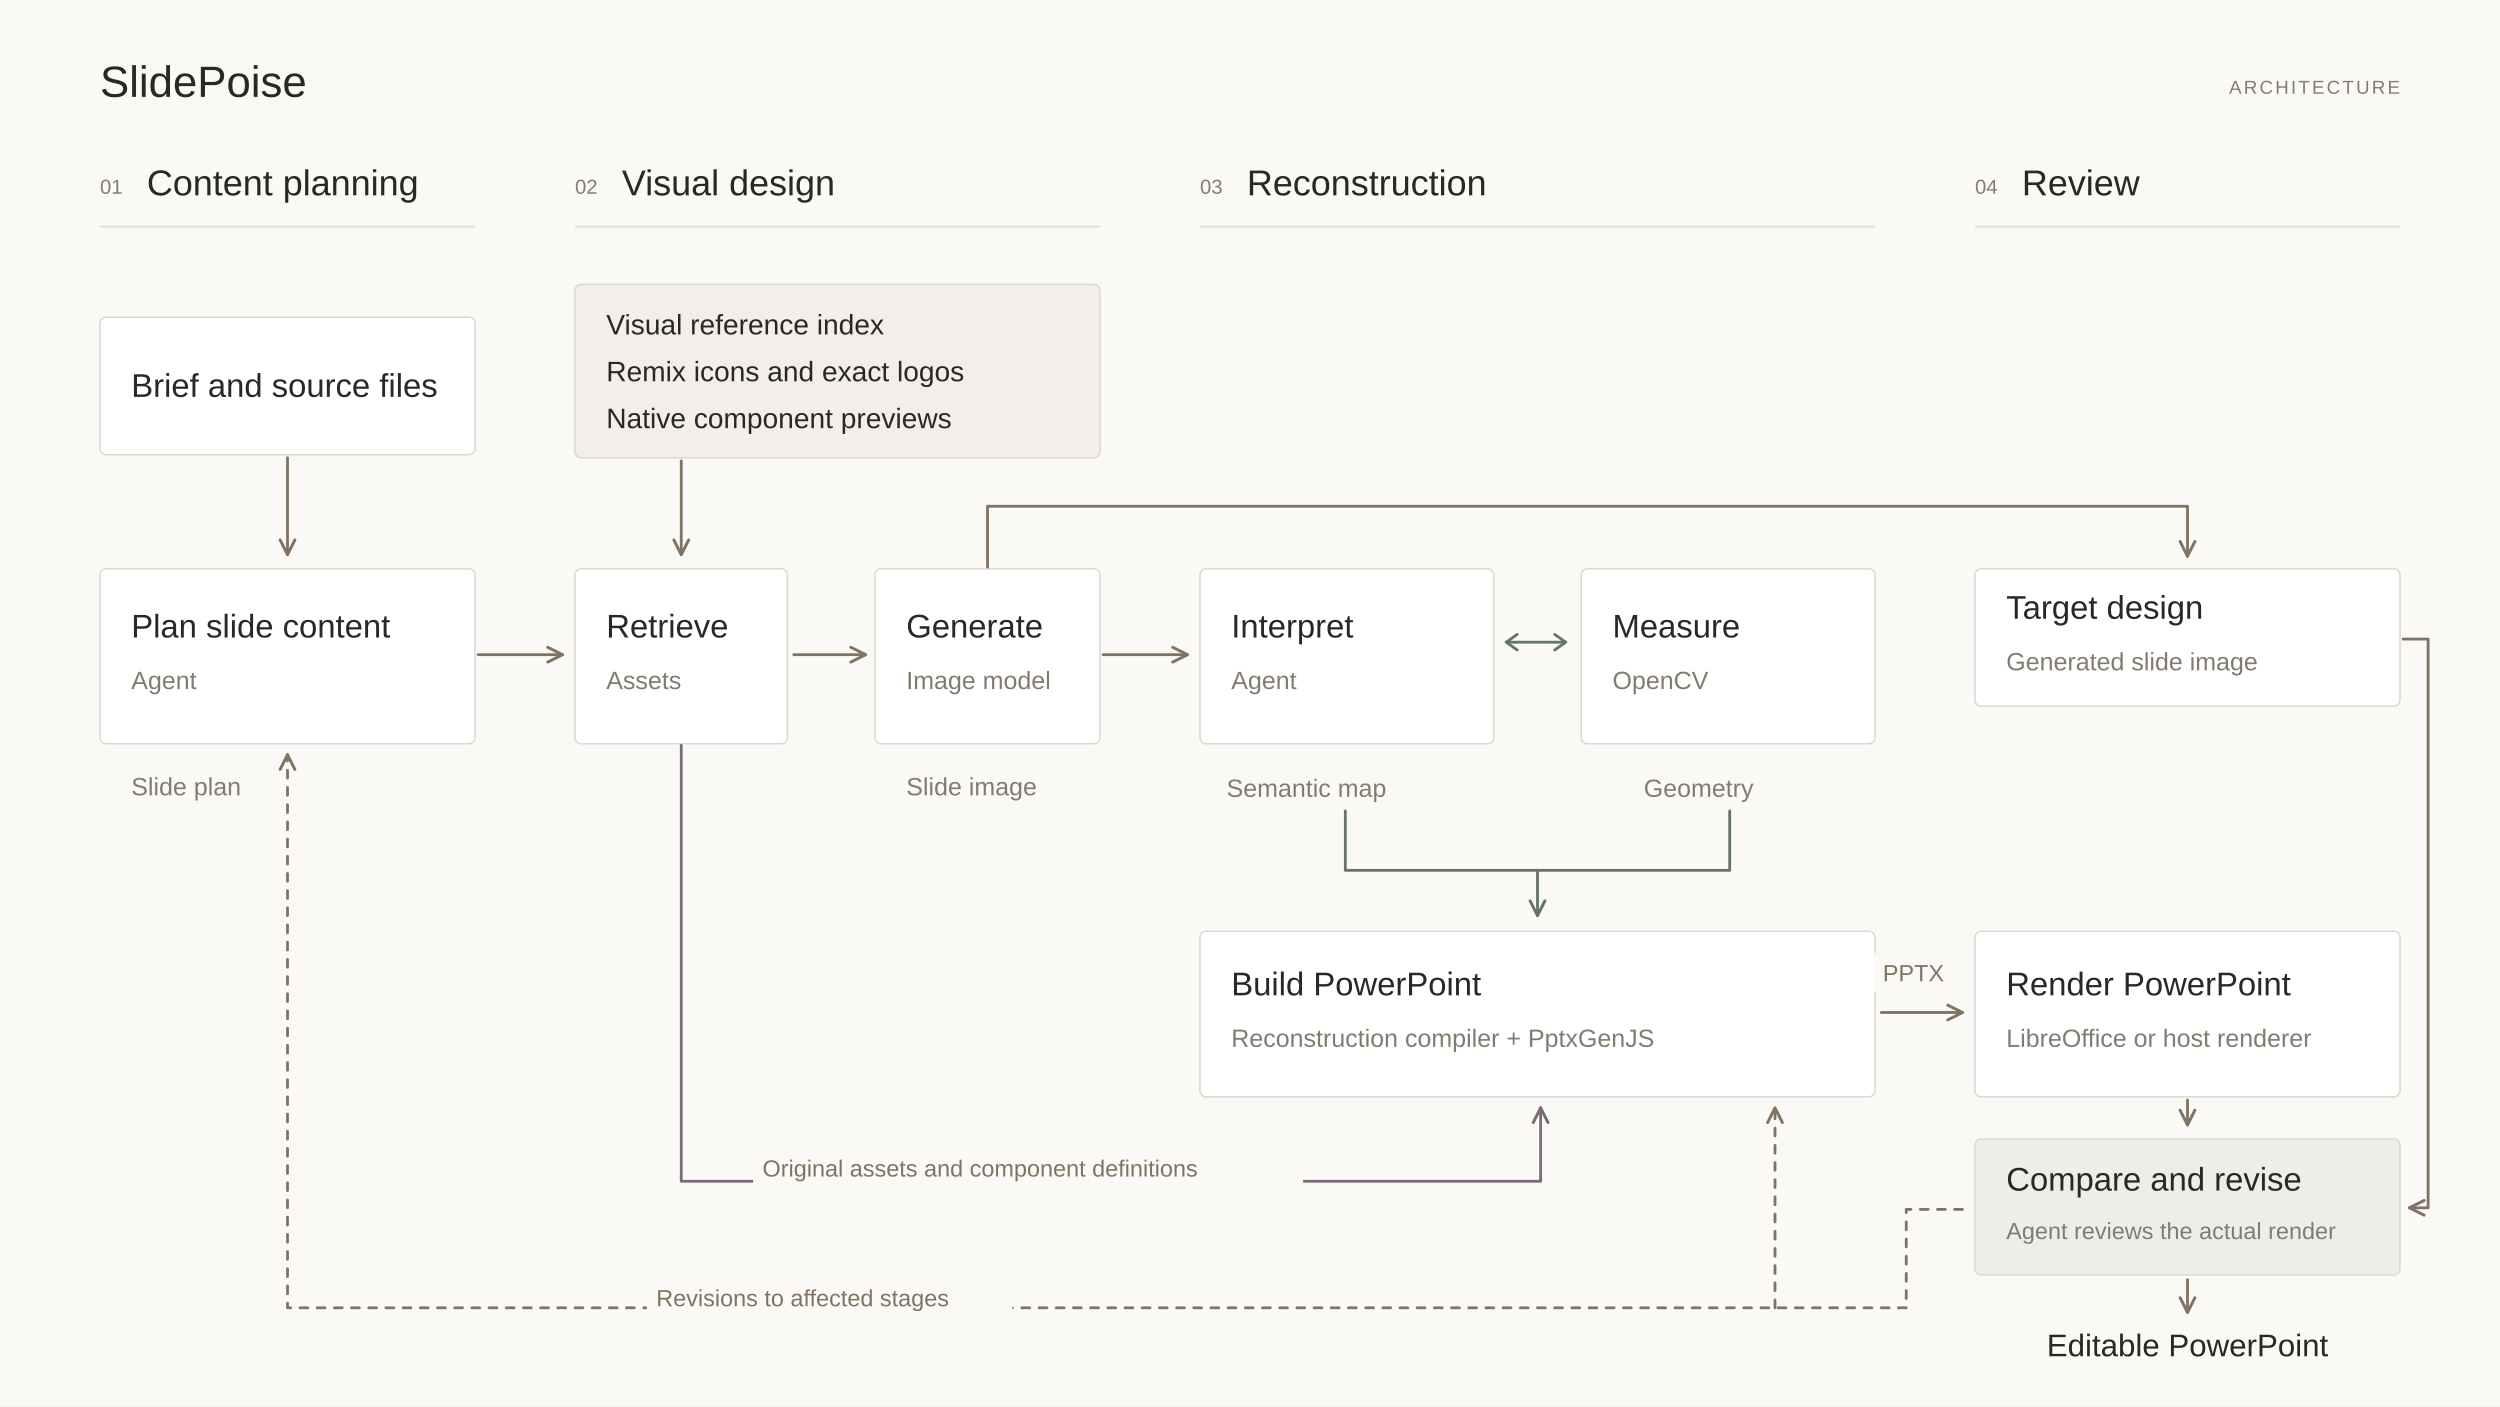
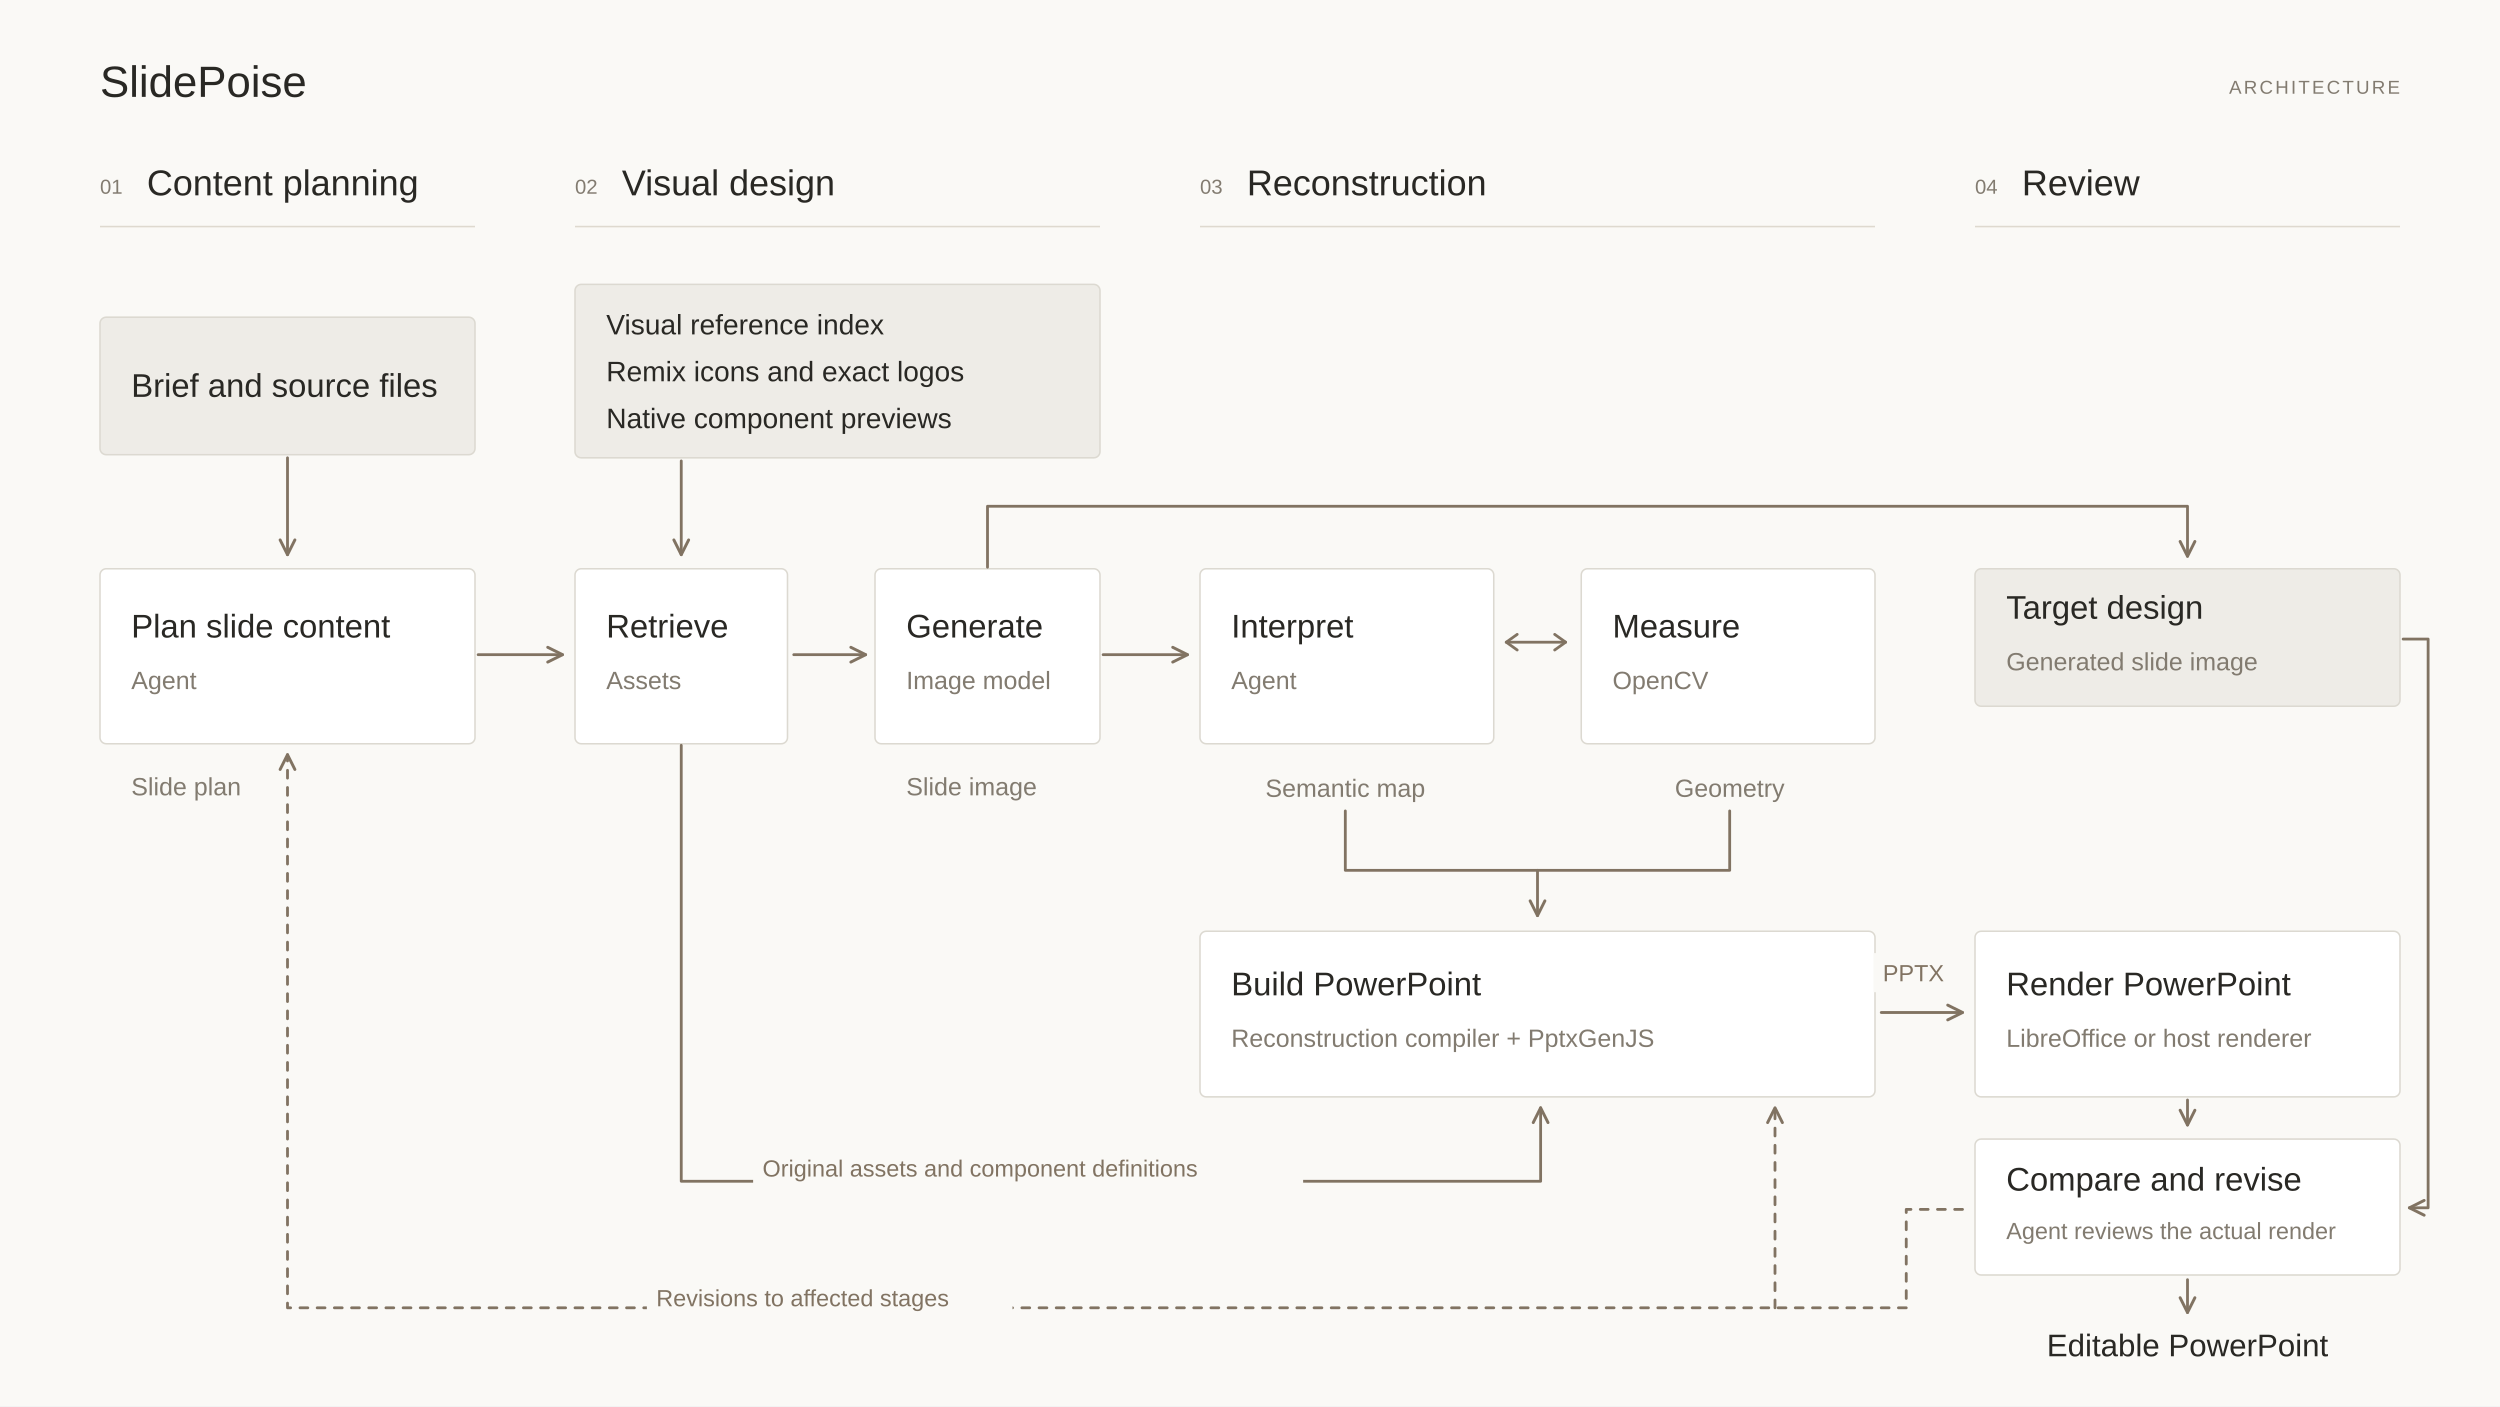
<svg xmlns="http://www.w3.org/2000/svg" width="1600" height="900" viewBox="0 0 1600 900" role="img" aria-labelledby="title desc">
  <defs>
    <marker id="stone-arrow" viewBox="0 0 8 8" refX="7" refY="4" markerWidth="7" markerHeight="7" orient="auto-start-reverse">
      <path d="M1 1l6 3-6 3" fill="none" stroke="#817362" stroke-width="1.2" stroke-linecap="round" stroke-linejoin="round" />
    </marker>
    <marker id="gold-arrow" viewBox="0 0 8 8" refX="7" refY="4" markerWidth="7" markerHeight="7" orient="auto-start-reverse">
      <path d="M1 1l6 3-6 3" fill="none" stroke="#8f734b" stroke-width="1.2" stroke-linecap="round" stroke-linejoin="round" />
    </marker>
    <marker id="graphite-arrow" viewBox="0 0 8 8" refX="7" refY="4" markerWidth="7" markerHeight="7" orient="auto-start-reverse">
      <path d="M1 1l6 3-6 3" fill="none" stroke="#716e69" stroke-width="1.2" stroke-linecap="round" stroke-linejoin="round" />
    </marker>
    <marker id="sage-arrow" viewBox="0 0 8 8" refX="7" refY="4" markerWidth="7" markerHeight="7" orient="auto-start-reverse">
      <path d="M1 1l6 3-6 3" fill="none" stroke="#647468" stroke-width="1.2" stroke-linecap="round" stroke-linejoin="round" />
    </marker>
    <marker id="mauve-arrow" viewBox="0 0 8 8" refX="7" refY="4" markerWidth="7" markerHeight="7" orient="auto-start-reverse">
      <path d="M1 1l6 3-6 3" fill="none" stroke="#7c6876" stroke-width="1.2" stroke-linecap="round" stroke-linejoin="round" />
    </marker>
  </defs>
  <rect x="0" y="0" width="1600" height="900" rx="0" fill="#faf9f6" stroke="none" />
  <text x="64" y="62" font-family="Arial" font-size="28" fill="#292824">SlidePoise</text>
  <text x="1536" y="60" font-family="Arial" font-size="12" fill="#827b70" letter-spacing="1.4" text-anchor="end">ARCHITECTURE</text>
  <text x="64" y="124" font-family="Arial" font-size="13" fill="#827b70">01</text>
  <text x="94" y="125" font-family="Arial" font-size="23" fill="#292824">Content planning</text>
  <path d="M64 145h240" fill="none" stroke="#ded9cf" />
  <text x="368" y="124" font-family="Arial" font-size="13" fill="#827b70">02</text>
  <text x="398" y="125" font-family="Arial" font-size="23" fill="#292824">Visual design</text>
  <path d="M368 145h336" fill="none" stroke="#ded9cf" />
  <text x="768" y="124" font-family="Arial" font-size="13" fill="#827b70">03</text>
  <text x="798" y="125" font-family="Arial" font-size="23" fill="#292824">Reconstruction</text>
  <path d="M768 145h432" fill="none" stroke="#ded9cf" />
  <text x="1264" y="124" font-family="Arial" font-size="13" fill="#827b70">04</text>
  <text x="1294" y="125" font-family="Arial" font-size="23" fill="#292824">Review</text>
  <path d="M1264 145h272" fill="none" stroke="#ded9cf" />
-   <rect x="64" y="203" width="240" height="88" rx="4" fill="#ffffff" stroke="#dcd9d1" />
+   <rect x="64" y="203" width="240" height="88" rx="4" fill="#eeece7" stroke="#dcd9d1" />
  <text x="84" y="254" font-family="Arial" font-size="21" fill="#292824">Brief and source files</text>
  <path d="M184 293L184 355" fill="none" stroke="#817362" stroke-width="1.8" stroke-linecap="round" stroke-linejoin="round" marker-end="url(#stone-arrow)" />
  <rect x="64" y="364" width="240" height="112" rx="4" fill="#ffffff" stroke="#dcd9d1" />
  <text x="84" y="408" font-family="Arial" font-size="21" fill="#292824">Plan slide content</text>
  <text x="84" y="441" font-family="Arial" font-size="16" fill="#827b70">Agent</text>
  <path d="M306 419L360 419" fill="none" stroke="#817362" stroke-width="1.8" stroke-linecap="round" stroke-linejoin="round" marker-end="url(#stone-arrow)" />
  <text x="84" y="509" font-family="Arial" font-size="16" fill="#827b70">Slide plan</text>
-   <rect x="368" y="182" width="336" height="111" rx="4" fill="#f1eeeb" stroke="#dcd9d1" />
+   <rect x="368" y="182" width="336" height="111" rx="4" fill="#eeece7" stroke="#dcd9d1" />
  <text x="388" y="214" font-family="Arial" font-size="18" fill="#292824">Visual reference index</text>
  <text x="388" y="244" font-family="Arial" font-size="18" fill="#292824">Remix icons and exact logos</text>
  <text x="388" y="274" font-family="Arial" font-size="18" fill="#292824">Native component previews</text>
  <path d="M436 295L436 355" fill="none" stroke="#817362" stroke-width="1.8" stroke-linecap="round" stroke-linejoin="round" marker-end="url(#stone-arrow)" />
  <rect x="368" y="364" width="136" height="112" rx="4" fill="#ffffff" stroke="#dcd9d1" />
  <text x="388" y="408" font-family="Arial" font-size="21" fill="#292824">Retrieve</text>
  <text x="388" y="441" font-family="Arial" font-size="16" fill="#827b70">Assets</text>
  <path d="M508 419L554 419" fill="none" stroke="#817362" stroke-width="1.8" stroke-linecap="round" stroke-linejoin="round" marker-end="url(#stone-arrow)" />
  <rect x="560" y="364" width="144" height="112" rx="4" fill="#ffffff" stroke="#dcd9d1" />
  <text x="580" y="408" font-family="Arial" font-size="21" fill="#292824">Generate</text>
  <text x="580" y="441" font-family="Arial" font-size="16" fill="#827b70">Image model</text>
  <text x="580" y="509" font-family="Arial" font-size="16" fill="#827b70">Slide image</text>
  <path d="M706 419L760 419" fill="none" stroke="#817362" stroke-width="1.8" stroke-linecap="round" stroke-linejoin="round" marker-end="url(#stone-arrow)" />
  <rect x="768" y="364" width="188" height="112" rx="4" fill="#ffffff" stroke="#dcd9d1" />
  <text x="788" y="408" font-family="Arial" font-size="21" fill="#292824">Interpret</text>
  <text x="788" y="441" font-family="Arial" font-size="16" fill="#827b70">Agent</text>
  <rect x="1012" y="364" width="188" height="112" rx="4" fill="#ffffff" stroke="#dcd9d1" />
  <text x="1032" y="408" font-family="Arial" font-size="21" fill="#292824">Measure</text>
  <text x="1032" y="441" font-family="Arial" font-size="16" fill="#827b70">OpenCV</text>
-   <path d="M964 411h38" fill="none" stroke="#647468" stroke-width="1.8" stroke-linecap="round" stroke-linejoin="round" />
-   <path d="M971 406l-7 5 7 5M995 406l7 5-7 5" fill="none" stroke="#647468" stroke-width="1.8" stroke-linecap="round" stroke-linejoin="round" />
-   <text x="785" y="510" font-family="Arial" font-size="16" fill="#827b70">Semantic map</text>
-   <text x="1052" y="510" font-family="Arial" font-size="16" fill="#827b70">Geometry</text>
-   <path d="M861 519v38h246v-38" fill="none" stroke="#647468" stroke-width="1.8" stroke-linecap="round" stroke-linejoin="round" />
-   <path d="M984 557L984 586" fill="none" stroke="#647468" stroke-width="1.8" stroke-linecap="round" stroke-linejoin="round" marker-end="url(#sage-arrow)" />
+   <path d="M964 411h38" fill="none" stroke="#817362" stroke-width="1.8" stroke-linecap="round" stroke-linejoin="round" />
+   <path d="M971 406l-7 5 7 5M995 406l7 5-7 5" fill="none" stroke="#817362" stroke-width="1.8" stroke-linecap="round" stroke-linejoin="round" />
+   <text x="861" y="510" font-family="Arial" font-size="16" fill="#827b70" text-anchor="middle">Semantic map</text>
+   <text x="1107" y="510" font-family="Arial" font-size="16" fill="#827b70" text-anchor="middle">Geometry</text>
+   <path d="M861 519v38h246v-38" fill="none" stroke="#817362" stroke-width="1.8" stroke-linecap="round" stroke-linejoin="round" />
+   <path d="M984 557L984 586" fill="none" stroke="#817362" stroke-width="1.8" stroke-linecap="round" stroke-linejoin="round" marker-end="url(#stone-arrow)" />
  <rect x="768" y="596" width="432" height="106" rx="4" fill="#ffffff" stroke="#dcd9d1" />
  <text x="788" y="637" font-family="Arial" font-size="21" fill="#292824">Build PowerPoint</text>
  <text x="788" y="670" font-family="Arial" font-size="16" fill="#827b70">Reconstruction compiler + PptxGenJS</text>
-   <path d="M436 477v279h550v-47" fill="none" stroke="#7c6876" stroke-width="1.8" stroke-linecap="round" stroke-linejoin="round" marker-end="url(#mauve-arrow)" />
+   <path d="M436 477v279h550v-47" fill="none" stroke="#817362" stroke-width="1.8" stroke-linecap="round" stroke-linejoin="round" marker-end="url(#stone-arrow)" />
  <rect x="482" y="735" width="352" height="25" rx="0" fill="#faf9f6" stroke="none" />
  <text x="488" y="753" font-family="Arial" font-size="15" fill="#817362">Original assets and component definitions</text>
-   <rect x="1264" y="364" width="272" height="88" rx="4" fill="#ffffff" stroke="#dcd9d1" />
+   <rect x="1264" y="364" width="272" height="88" rx="4" fill="#eeece7" stroke="#dcd9d1" />
  <text x="1284" y="396" font-family="Arial" font-size="21" fill="#292824">Target design</text>
  <text x="1284" y="429" font-family="Arial" font-size="16" fill="#827b70">Generated slide image</text>
  <path d="M632 363v-39h768v32" fill="none" stroke="#817362" stroke-width="1.8" stroke-linecap="round" stroke-linejoin="round" marker-end="url(#stone-arrow)" />
  <path d="M1204 648L1256 648" fill="none" stroke="#817362" stroke-width="1.8" stroke-linecap="round" stroke-linejoin="round" marker-end="url(#stone-arrow)" />
  <rect x="1199" y="610" width="52" height="25" rx="0" fill="#faf9f6" stroke="none" />
  <text x="1205" y="628" font-family="Arial" font-size="15" fill="#817362">PPTX</text>
  <rect x="1264" y="596" width="272" height="106" rx="4" fill="#ffffff" stroke="#dcd9d1" />
  <text x="1284" y="637" font-family="Arial" font-size="21" fill="#292824">Render PowerPoint</text>
  <text x="1284" y="670" font-family="Arial" font-size="16" fill="#827b70">LibreOffice or host renderer</text>
  <path d="M1538 409h16v364h-12" fill="none" stroke="#817362" stroke-width="1.8" stroke-linecap="round" stroke-linejoin="round" marker-end="url(#stone-arrow)" />
  <path d="M1400 704L1400 720" fill="none" stroke="#817362" stroke-width="1.8" stroke-linecap="round" stroke-linejoin="round" marker-end="url(#stone-arrow)" />
-   <rect x="1264" y="729" width="272" height="87" rx="4" fill="#ecefe9" stroke="#d6ddd2" />
+   <rect x="1264" y="729" width="272" height="87" rx="4" fill="#ffffff" stroke="#dcd9d1" />
  <text x="1284" y="762" font-family="Arial" font-size="21" fill="#292824">Compare and revise</text>
  <text x="1284" y="793" font-family="Arial" font-size="15" fill="#827b70">Agent reviews the actual render</text>
  <text x="1400" y="868" font-family="Arial" font-size="20" fill="#292824" text-anchor="middle">Editable PowerPoint</text>
  <path d="M1400 819L1400 840" fill="none" stroke="#817362" stroke-width="1.8" stroke-linecap="round" stroke-linejoin="round" marker-end="url(#stone-arrow)" />
  <path d="M1256 774H1220v63H184V483" fill="none" stroke="#817362" stroke-width="1.8" stroke-linecap="round" stroke-linejoin="round" stroke-dasharray="5 6" marker-end="url(#stone-arrow)" />
  <path d="M1136 837v-128" fill="none" stroke="#817362" stroke-width="1.8" stroke-linecap="round" stroke-linejoin="round" stroke-dasharray="5 6" marker-end="url(#stone-arrow)" />
  <rect x="414" y="818" width="234" height="25" rx="0" fill="#faf9f6" stroke="none" />
  <text x="420" y="836" font-family="Arial" font-size="15" fill="#817362">Revisions to affected stages</text>
</svg>
